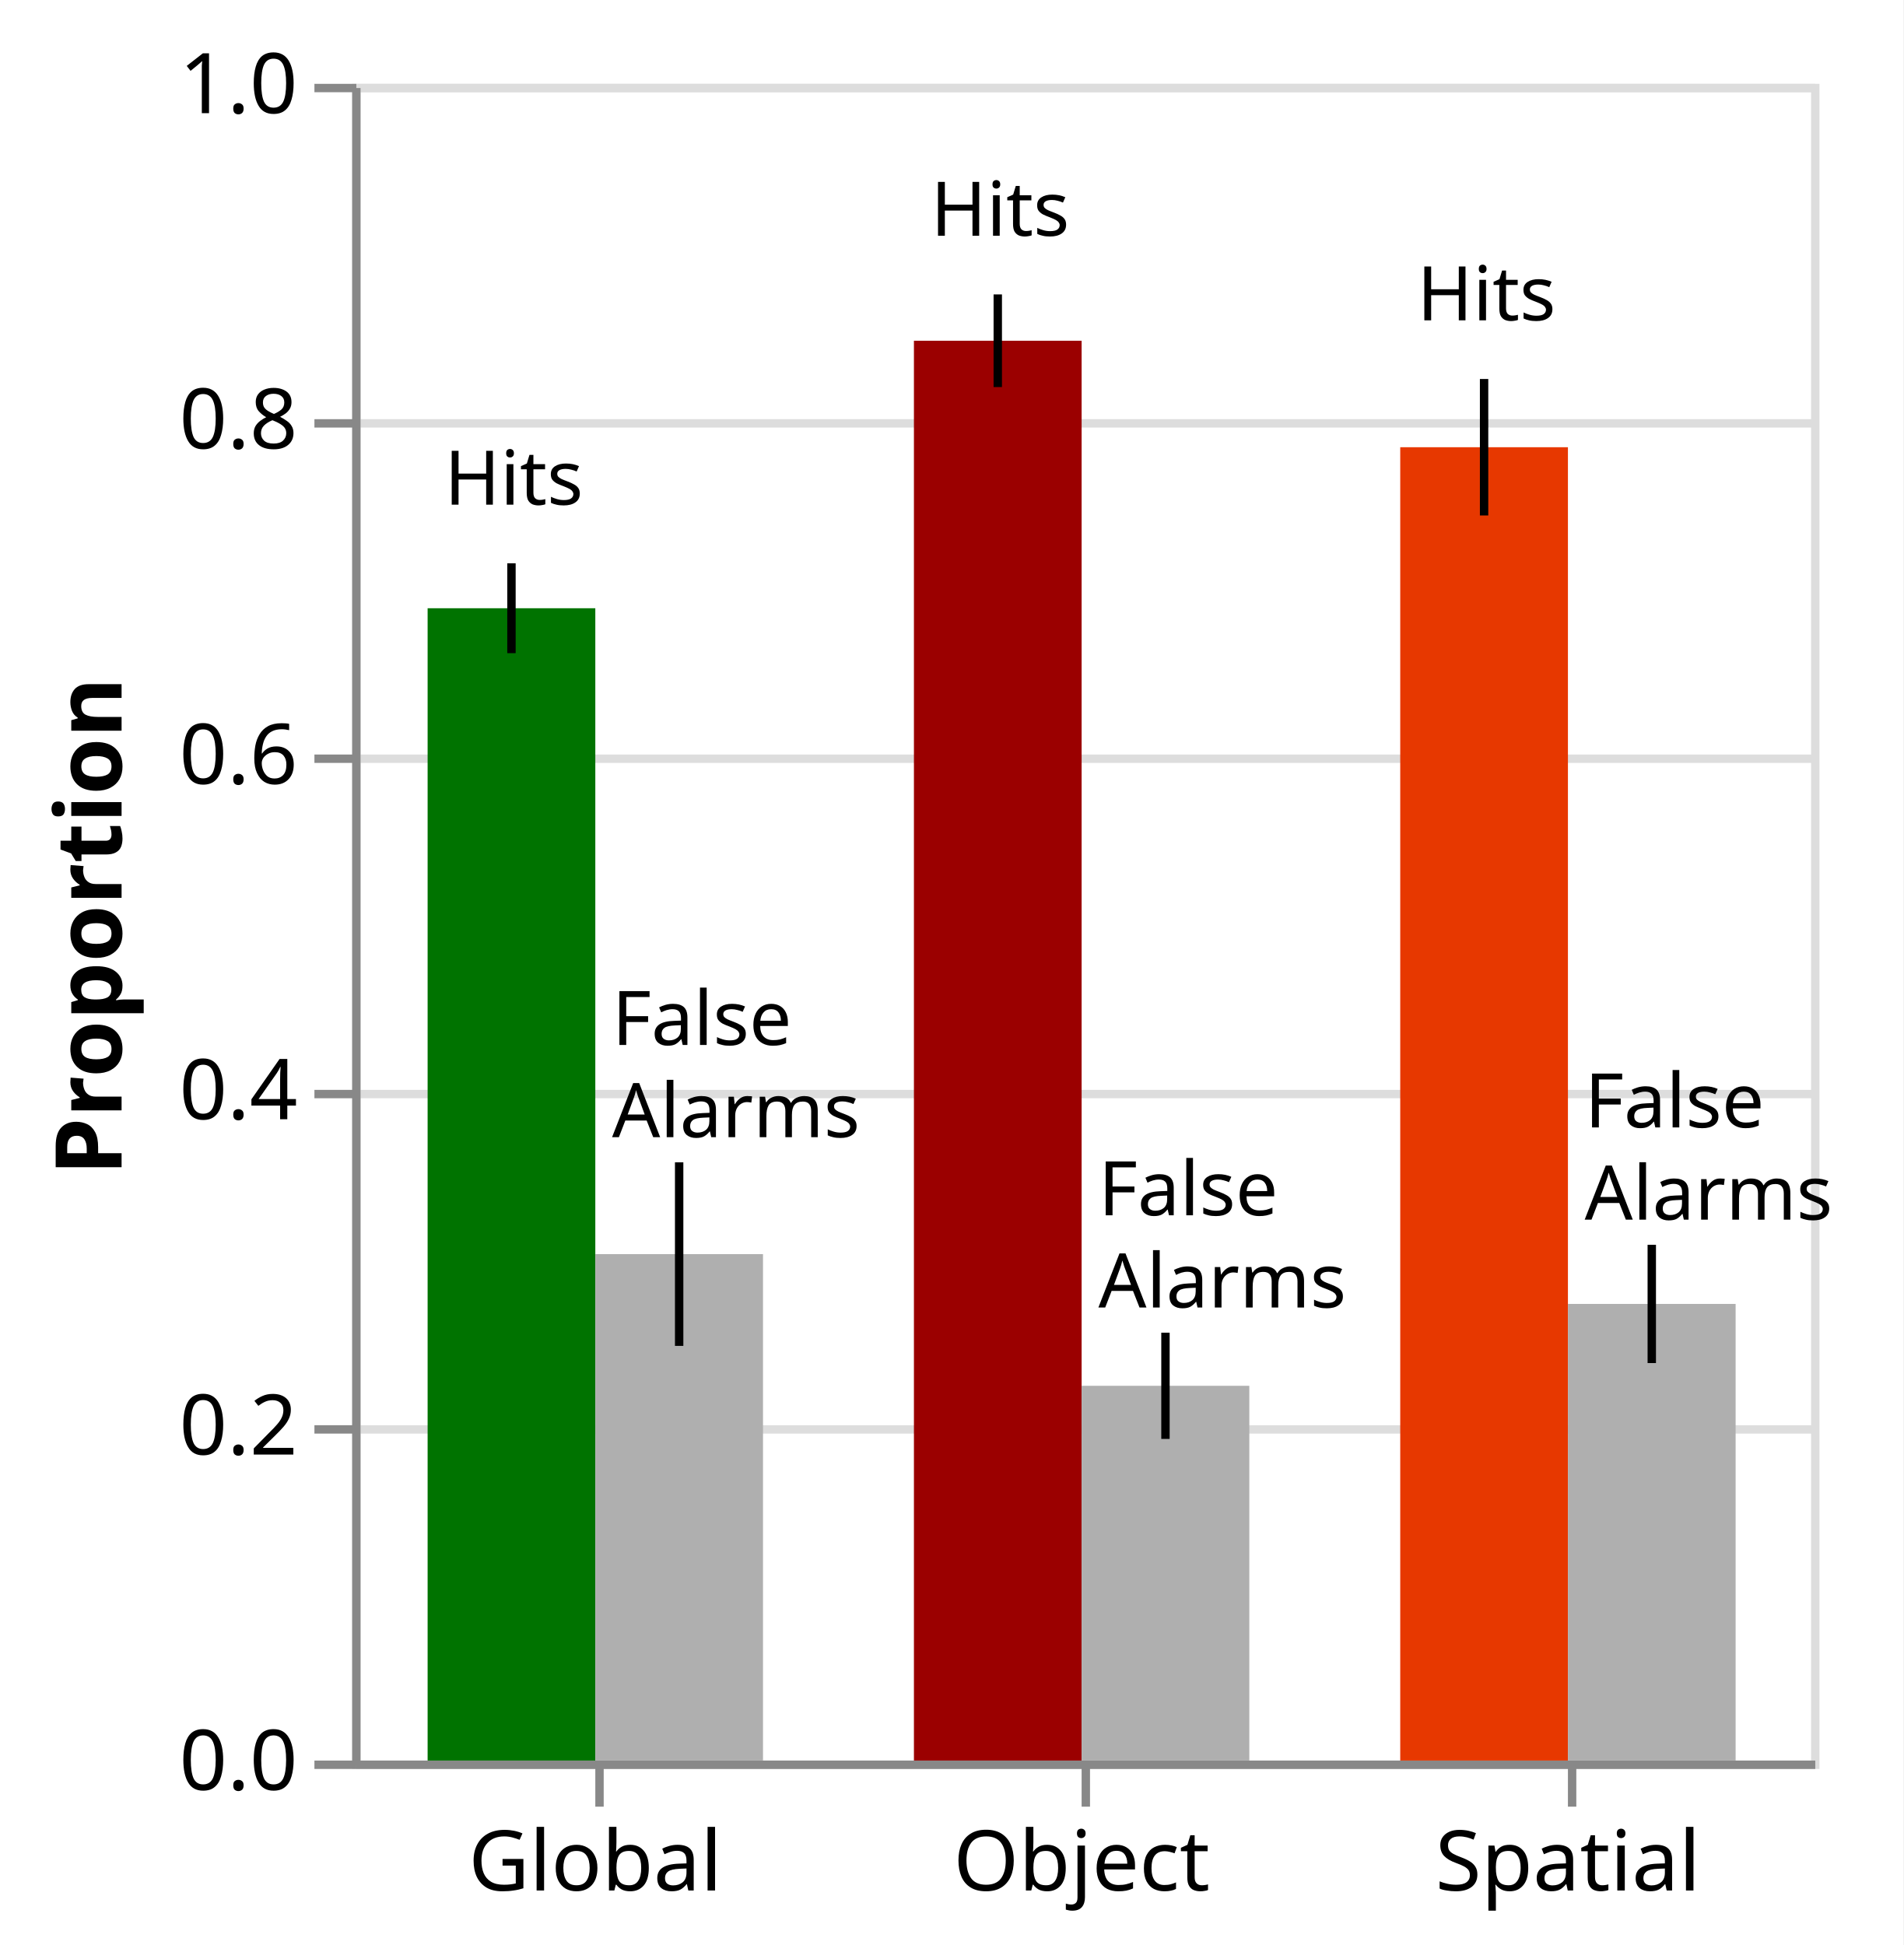
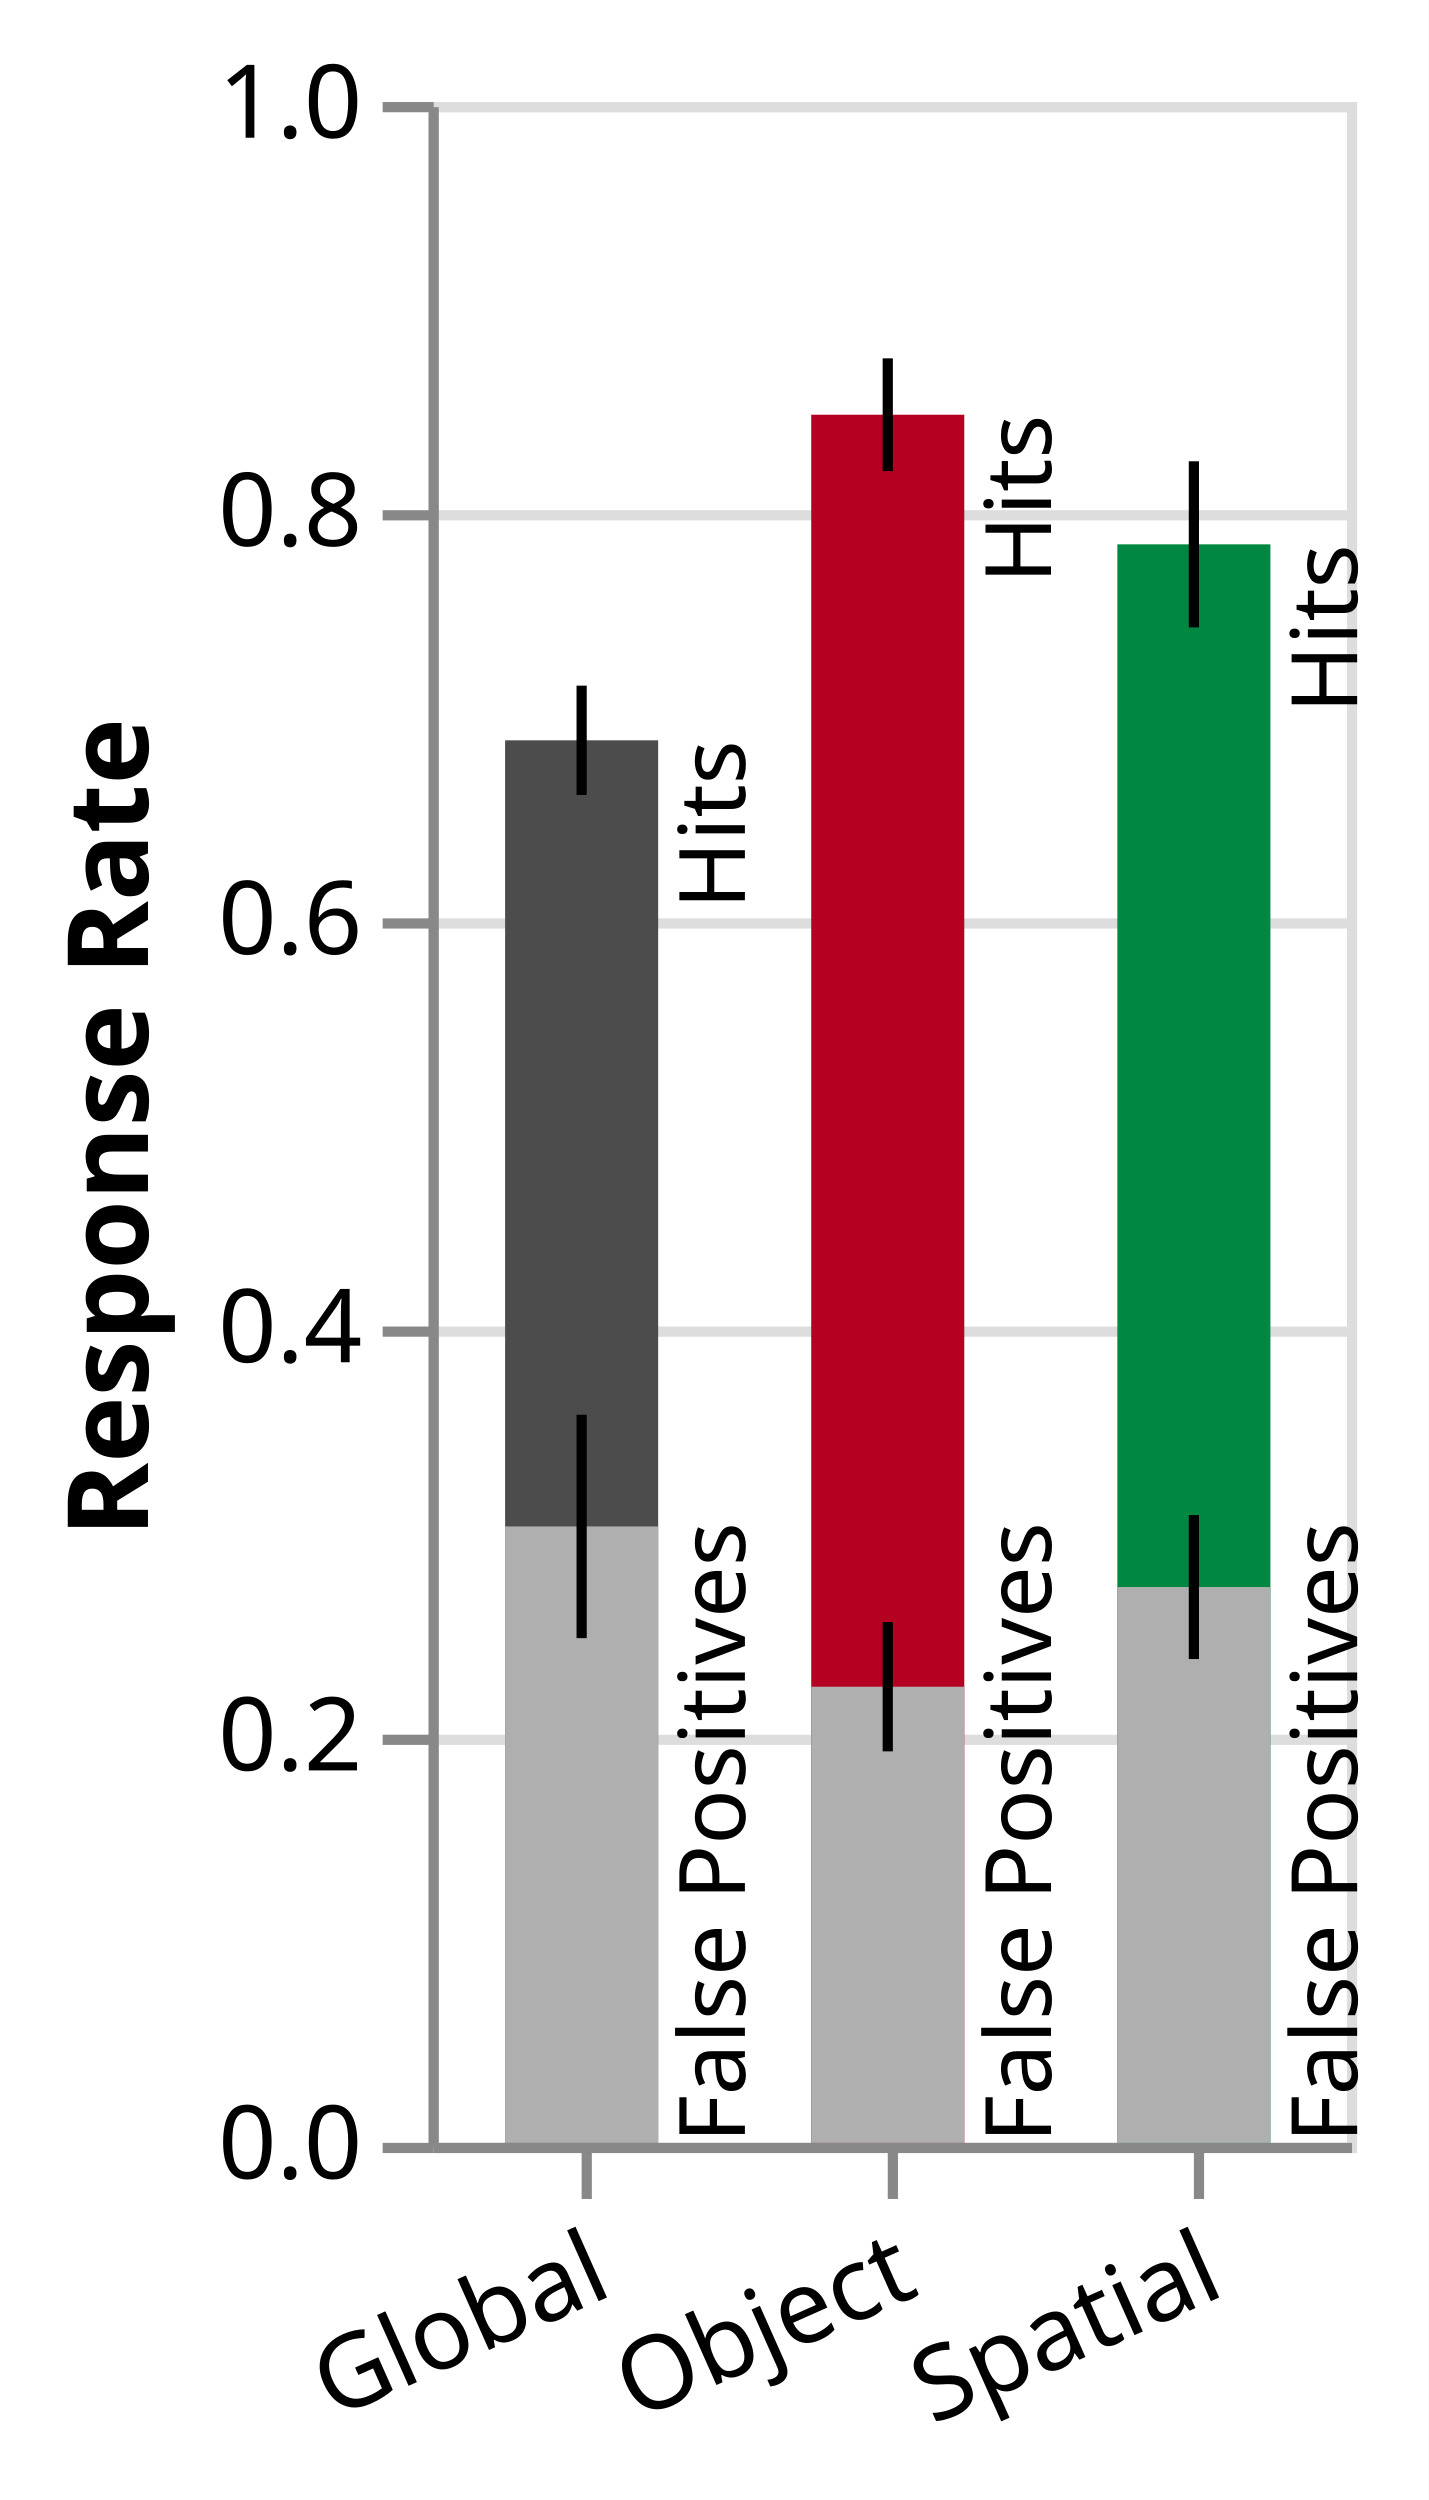
- <svg xmlns="http://www.w3.org/2000/svg" class="marks" width="227" height="232" viewBox="0 0 227 232" version="1.1">
-   <rect width="227" height="232" fill="white" />
+ <svg xmlns="http://www.w3.org/2000/svg" class="marks" width="140" height="245" viewBox="0 0 140 245" version="1.1">
+   <rect width="140" height="245" fill="white" />
  <g fill="none" stroke-miterlimit="10" transform="translate(42,10)">
    <g class="mark-group role-frame root" role="graphics-object" aria-roledescription="group mark container">
      <g transform="translate(0,0)">
-         <path class="background" aria-hidden="true" d="M0.5,0.5h174v200h-174Z" stroke="#ddd" />
+         <path class="background" aria-hidden="true" d="M0.5,0.5h90v200h-90Z" stroke="#ddd" />
        <g>
          <g class="mark-group role-axis" aria-hidden="true">
            <g transform="translate(0.5,0.5)">
              <path class="background" aria-hidden="true" d="M0,0h0v0h0Z" pointer-events="none" />
              <g>
                <g class="mark-rule role-axis-grid" pointer-events="none">
-                   <line transform="translate(0,200)" x2="174" y2="0" stroke="#ddd" stroke-width="1" opacity="1" />
-                   <line transform="translate(0,160)" x2="174" y2="0" stroke="#ddd" stroke-width="1" opacity="1" />
-                   <line transform="translate(0,120)" x2="174" y2="0" stroke="#ddd" stroke-width="1" opacity="1" />
-                   <line transform="translate(0,80)" x2="174" y2="0" stroke="#ddd" stroke-width="1" opacity="1" />
-                   <line transform="translate(0,40)" x2="174" y2="0" stroke="#ddd" stroke-width="1" opacity="1" />
-                   <line transform="translate(0,0)" x2="174" y2="0" stroke="#ddd" stroke-width="1" opacity="1" />
+                   <line transform="translate(0,200)" x2="90" y2="0" stroke="#ddd" stroke-width="1" opacity="1" />
+                   <line transform="translate(0,160)" x2="90" y2="0" stroke="#ddd" stroke-width="1" opacity="1" />
+                   <line transform="translate(0,120)" x2="90" y2="0" stroke="#ddd" stroke-width="1" opacity="1" />
+                   <line transform="translate(0,80)" x2="90" y2="0" stroke="#ddd" stroke-width="1" opacity="1" />
+                   <line transform="translate(0,40)" x2="90" y2="0" stroke="#ddd" stroke-width="1" opacity="1" />
+                   <line transform="translate(0,0)" x2="90" y2="0" stroke="#ddd" stroke-width="1" opacity="1" />
                </g>
              </g>
              <path class="foreground" aria-hidden="true" d="" pointer-events="none" display="none" />
            </g>
          </g>
          <g class="mark-group role-axis" role="graphics-symbol" aria-roledescription="axis" aria-label="X-axis for a discrete scale with 3 values: global, object, spatial">
            <g transform="translate(0.5,200.5)">
              <path class="background" aria-hidden="true" d="M0,0h0v0h0Z" pointer-events="none" />
              <g>
                <g class="mark-rule role-axis-tick" pointer-events="none">
-                   <line transform="translate(29,0)" x2="0" y2="5" stroke="#888" stroke-width="1" opacity="1" />
-                   <line transform="translate(87,0)" x2="0" y2="5" stroke="#888" stroke-width="1" opacity="1" />
-                   <line transform="translate(145,0)" x2="0" y2="5" stroke="#888" stroke-width="1" opacity="1" />
+                   <line transform="translate(15,0)" x2="0" y2="5" stroke="#888" stroke-width="1" opacity="1" />
+                   <line transform="translate(45,0)" x2="0" y2="5" stroke="#888" stroke-width="1" opacity="1" />
+                   <line transform="translate(75,0)" x2="0" y2="5" stroke="#888" stroke-width="1" opacity="1" />
                </g>
                <g class="mark-text role-axis-label" pointer-events="none">
-                   <text text-anchor="middle" transform="translate(28.5,15)" font-family="sans-serif" font-size="10px" fill="#000" opacity="1">Global</text>
-                   <text text-anchor="middle" transform="translate(86.5,15)" font-family="sans-serif" font-size="10px" fill="#000" opacity="1">Object</text>
-                   <text text-anchor="middle" transform="translate(144.5,15)" font-family="sans-serif" font-size="10px" fill="#000" opacity="1">Spatial</text>
+                   <text text-anchor="end" transform="translate(14.5,7) rotate(336) translate(0,8)" font-family="sans-serif" font-size="10px" fill="#000" opacity="1">Global</text>
+                   <text text-anchor="end" transform="translate(44.5,7) rotate(336) translate(0,8)" font-family="sans-serif" font-size="10px" fill="#000" opacity="1">Object</text>
+                   <text text-anchor="end" transform="translate(74.5,7) rotate(336) translate(0,8)" font-family="sans-serif" font-size="10px" fill="#000" opacity="1">Spatial</text>
                </g>
                <g class="mark-rule role-axis-domain" pointer-events="none">
-                   <line transform="translate(0,0)" x2="174" y2="0" stroke="#888" stroke-width="1" opacity="1" />
+                   <line transform="translate(0,0)" x2="90" y2="0" stroke="#888" stroke-width="1" opacity="1" />
                </g>
              </g>
              <path class="foreground" aria-hidden="true" d="" pointer-events="none" display="none" />
            </g>
          </g>
-           <g class="mark-group role-axis" role="graphics-symbol" aria-roledescription="axis" aria-label="Y-axis titled 'Proportion' for a linear scale with values from 0.0 to 1.0">
+           <g class="mark-group role-axis" role="graphics-symbol" aria-roledescription="axis" aria-label="Y-axis titled 'Response Rate' for a linear scale with values from 0.0 to 1.0">
            <g transform="translate(0.5,0.5)">
              <path class="background" aria-hidden="true" d="M0,0h0v0h0Z" pointer-events="none" />
              <g>
                <g class="mark-rule role-axis-tick" pointer-events="none">
                  <line transform="translate(0,200)" x2="-5" y2="0" stroke="#888" stroke-width="1" opacity="1" />
                  <line transform="translate(0,160)" x2="-5" y2="0" stroke="#888" stroke-width="1" opacity="1" />
                  <line transform="translate(0,120)" x2="-5" y2="0" stroke="#888" stroke-width="1" opacity="1" />
                  <line transform="translate(0,80)" x2="-5" y2="0" stroke="#888" stroke-width="1" opacity="1" />
                  <line transform="translate(0,40)" x2="-5" y2="0" stroke="#888" stroke-width="1" opacity="1" />
                  <line transform="translate(0,0)" x2="-5" y2="0" stroke="#888" stroke-width="1" opacity="1" />
                </g>
                <g class="mark-text role-axis-label" pointer-events="none">
                  <text text-anchor="end" transform="translate(-7,203)" font-family="sans-serif" font-size="10px" fill="#000" opacity="1">0.0</text>
                  <text text-anchor="end" transform="translate(-7,163)" font-family="sans-serif" font-size="10px" fill="#000" opacity="1">0.2</text>
                  <text text-anchor="end" transform="translate(-7,123)" font-family="sans-serif" font-size="10px" fill="#000" opacity="1">0.4</text>
                  <text text-anchor="end" transform="translate(-7,83)" font-family="sans-serif" font-size="10px" fill="#000" opacity="1">0.6</text>
                  <text text-anchor="end" transform="translate(-7,43)" font-family="sans-serif" font-size="10px" fill="#000" opacity="1">0.8</text>
                  <text text-anchor="end" transform="translate(-7,3)" font-family="sans-serif" font-size="10px" fill="#000" opacity="1">1.0</text>
                </g>
                <g class="mark-rule role-axis-domain" pointer-events="none">
                  <line transform="translate(0,200)" x2="0" y2="-200" stroke="#888" stroke-width="1" opacity="1" />
                </g>
                <g class="mark-text role-axis-title" pointer-events="none">
-                   <text text-anchor="middle" transform="translate(-26,100) rotate(-90) translate(0,-2)" font-family="sans-serif" font-size="11px" font-weight="bold" fill="#000" opacity="1">Proportion</text>
+                   <text text-anchor="middle" transform="translate(-26,100) rotate(-90) translate(0,-2)" font-family="sans-serif" font-size="11px" font-weight="bold" fill="#000" opacity="1">Response Rate</text>
                </g>
              </g>
              <path class="foreground" aria-hidden="true" d="" pointer-events="none" display="none" />
            </g>
          </g>
          <g class="mark-rect role-mark layer_0_marks" role="graphics-object" aria-roledescription="rect mark container">
-             <path aria-label=": global; Proportion: 0.687244152047; condition: global" role="graphics-symbol" aria-roledescription="bar" d="M9,62.551h20v137.449h-20Z" fill="#007300" />
-             <path aria-label=": spatial; Proportion: 0.783274853801; condition: spatial" role="graphics-symbol" aria-roledescription="bar" d="M125,43.345h20v156.655h-20Z" fill="#E73800" />
-             <path aria-label=": object; Proportion: 0.846783625731; condition: object" role="graphics-symbol" aria-roledescription="bar" d="M67,30.643h20v169.357h-20Z" fill="#9B0000" />
+             <path aria-label=": global; Response Rate: 0.687244152047; condition: global" role="graphics-symbol" aria-roledescription="bar" d="M7.5,62.551h15v137.449h-15Z" fill="#4C4C4C" />
+             <path aria-label=": spatial; Response Rate: 0.783274853801; condition: spatial" role="graphics-symbol" aria-roledescription="bar" d="M67.5,43.345h15v156.655h-15Z" fill="#008842" />
+             <path aria-label=": object; Response Rate: 0.846783625731; condition: object" role="graphics-symbol" aria-roledescription="bar" d="M37.5,30.643h15v169.357h-15Z" fill="#B50021" />
          </g>
          <g class="mark-rect role-mark layer_1_marks" role="graphics-object" aria-roledescription="rect mark container">
-             <path aria-label=": global; pmean: 0.302046783626" role="graphics-symbol" aria-roledescription="bar" d="M29,139.591h20v60.409h-20Z" fill="rgb(175,175,175)" />
-             <path aria-label=": spatial; pmean: 0.272339181287" role="graphics-symbol" aria-roledescription="bar" d="M145,145.532h20v54.468h-20Z" fill="rgb(175,175,175)" />
-             <path aria-label=": object; pmean: 0.22350877193" role="graphics-symbol" aria-roledescription="bar" d="M87,155.298h20v44.702h-20Z" fill="rgb(175,175,175)" />
+             <path aria-label=": global; pmean: 0.302046783626" role="graphics-symbol" aria-roledescription="bar" d="M7.5,139.591h15v60.409h-15Z" fill="rgb(175,175,175)" />
+             <path aria-label=": spatial; pmean: 0.272339181287" role="graphics-symbol" aria-roledescription="bar" d="M67.5,145.532h15v54.468h-15Z" fill="rgb(175,175,175)" />
+             <path aria-label=": object; pmean: 0.22350877193" role="graphics-symbol" aria-roledescription="bar" d="M37.5,155.298h15v44.702h-15Z" fill="rgb(175,175,175)" />
          </g>
          <g class="mark-rule role-mark layer_2_marks" role="graphics-object" aria-roledescription="rule mark container">
-             <line aria-label=": 0.714031880418; lower: 0.660456423676" role="graphics-symbol" aria-roledescription="rule mark" transform="translate(19,57.19362)" x2="0" y2="10.715" stroke="black" />
-             <line aria-label=": 0.823970654401; lower: 0.742579053201" role="graphics-symbol" aria-roledescription="rule mark" transform="translate(135,35.20587)" x2="0" y2="16.278" stroke="black" />
-             <line aria-label=": 0.874408444311; lower: 0.819158807151" role="graphics-symbol" aria-roledescription="rule mark" transform="translate(77,25.11831)" x2="0" y2="11.05" stroke="black" />
+             <line aria-label=": 0.714031880418; lower: 0.660456423676" role="graphics-symbol" aria-roledescription="rule mark" transform="translate(15,57.19362)" x2="0" y2="10.715" stroke="black" />
+             <line aria-label=": 0.823970654401; lower: 0.742579053201" role="graphics-symbol" aria-roledescription="rule mark" transform="translate(75,35.20587)" x2="0" y2="16.278" stroke="black" />
+             <line aria-label=": 0.874408444311; lower: 0.819158807151" role="graphics-symbol" aria-roledescription="rule mark" transform="translate(45,25.11831)" x2="0" y2="11.05" stroke="black" />
          </g>
          <g class="mark-rule role-mark layer_3_marks" role="graphics-object" aria-roledescription="rule mark container">
-             <line aria-label=": 0.35678203728; lower: 0.247311529972" role="graphics-symbol" aria-roledescription="rule mark" transform="translate(39,128.6436)" x2="0" y2="21.894" stroke="black" />
-             <line aria-label=": 0.307611829123; lower: 0.23706653345" role="graphics-symbol" aria-roledescription="rule mark" transform="translate(155,138.4776)" x2="0" y2="14.109" stroke="black" />
-             <line aria-label=": 0.255187634981; lower: 0.191829908879" role="graphics-symbol" aria-roledescription="rule mark" transform="translate(97,148.9625)" x2="0" y2="12.672" stroke="black" />
+             <line aria-label=": 0.35678203728; lower: 0.247311529972" role="graphics-symbol" aria-roledescription="rule mark" transform="translate(15,128.6436)" x2="0" y2="21.894" stroke="black" />
+             <line aria-label=": 0.307611829123; lower: 0.23706653345" role="graphics-symbol" aria-roledescription="rule mark" transform="translate(75,138.4776)" x2="0" y2="14.109" stroke="black" />
+             <line aria-label=": 0.255187634981; lower: 0.191829908879" role="graphics-symbol" aria-roledescription="rule mark" transform="translate(45,148.9625)" x2="0" y2="12.672" stroke="black" />
          </g>
          <g class="mark-text role-mark layer_4_marks" role="graphics-object" aria-roledescription="text mark container">
-             <text aria-label=": global; Mean of upper: 0.35678203728" role="graphics-symbol" aria-roledescription="text mark" text-anchor="start" transform="translate(31,114.6436)" font-family="sans-serif" font-size="9px" fill="black">
-               <tspan>False</tspan>
-               <tspan x="0" dy="11">Alarms</tspan>
-             </text>
-             <text aria-label=": spatial; Mean of upper: 0.307611829123" role="graphics-symbol" aria-roledescription="text mark" text-anchor="start" transform="translate(147,124.4776)" font-family="sans-serif" font-size="9px" fill="black">
-               <tspan>False</tspan>
-               <tspan x="0" dy="11">Alarms</tspan>
-             </text>
-             <text aria-label=": object; Mean of upper: 0.255187634981" role="graphics-symbol" aria-roledescription="text mark" text-anchor="start" transform="translate(89,134.9625)" font-family="sans-serif" font-size="9px" fill="black">
-               <tspan>False</tspan>
-               <tspan x="0" dy="11">Alarms</tspan>
-             </text>
+             <text aria-label=": global; Mean of pmean: 0.687244152047" role="graphics-symbol" aria-roledescription="text mark" text-anchor="end" transform="translate(15,62.55117) rotate(-90) translate(0,16)" font-family="sans-serif" font-size="9px" fill="black">Hits</text>
+             <text aria-label=": spatial; Mean of pmean: 0.783274853801" role="graphics-symbol" aria-roledescription="text mark" text-anchor="end" transform="translate(75,43.34503) rotate(-90) translate(0,16)" font-family="sans-serif" font-size="9px" fill="black">Hits</text>
+             <text aria-label=": object; Mean of pmean: 0.846783625731" role="graphics-symbol" aria-roledescription="text mark" text-anchor="end" transform="translate(45,30.64327) rotate(-90) translate(0,16)" font-family="sans-serif" font-size="9px" fill="black">Hits</text>
          </g>
          <g class="mark-text role-mark layer_5_marks" role="graphics-object" aria-roledescription="text mark container">
-             <text aria-label=": global; Mean of upper: 0.714031880418" role="graphics-symbol" aria-roledescription="text mark" text-anchor="start" transform="translate(11,50.19362)" font-family="sans-serif" font-size="9px" fill="black">Hits</text>
-             <text aria-label=": spatial; Mean of upper: 0.823970654401" role="graphics-symbol" aria-roledescription="text mark" text-anchor="start" transform="translate(127,28.20587)" font-family="sans-serif" font-size="9px" fill="black">Hits</text>
-             <text aria-label=": object; Mean of upper: 0.874408444311" role="graphics-symbol" aria-roledescription="text mark" text-anchor="start" transform="translate(69,18.11831)" font-family="sans-serif" font-size="9px" fill="black">Hits</text>
+             <text aria-label=": global" role="graphics-symbol" aria-roledescription="text mark" text-anchor="start" transform="translate(15,200) rotate(-90) translate(0,16)" font-family="sans-serif" font-size="9px" fill="black">False Positives</text>
+             <text aria-label=": spatial" role="graphics-symbol" aria-roledescription="text mark" text-anchor="start" transform="translate(75,200) rotate(-90) translate(0,16)" font-family="sans-serif" font-size="9px" fill="black">False Positives</text>
+             <text aria-label=": object" role="graphics-symbol" aria-roledescription="text mark" text-anchor="start" transform="translate(45,200) rotate(-90) translate(0,16)" font-family="sans-serif" font-size="9px" fill="black">False Positives</text>
          </g>
        </g>
        <path class="foreground" aria-hidden="true" d="" display="none" />
      </g>
    </g>
  </g>
</svg>
